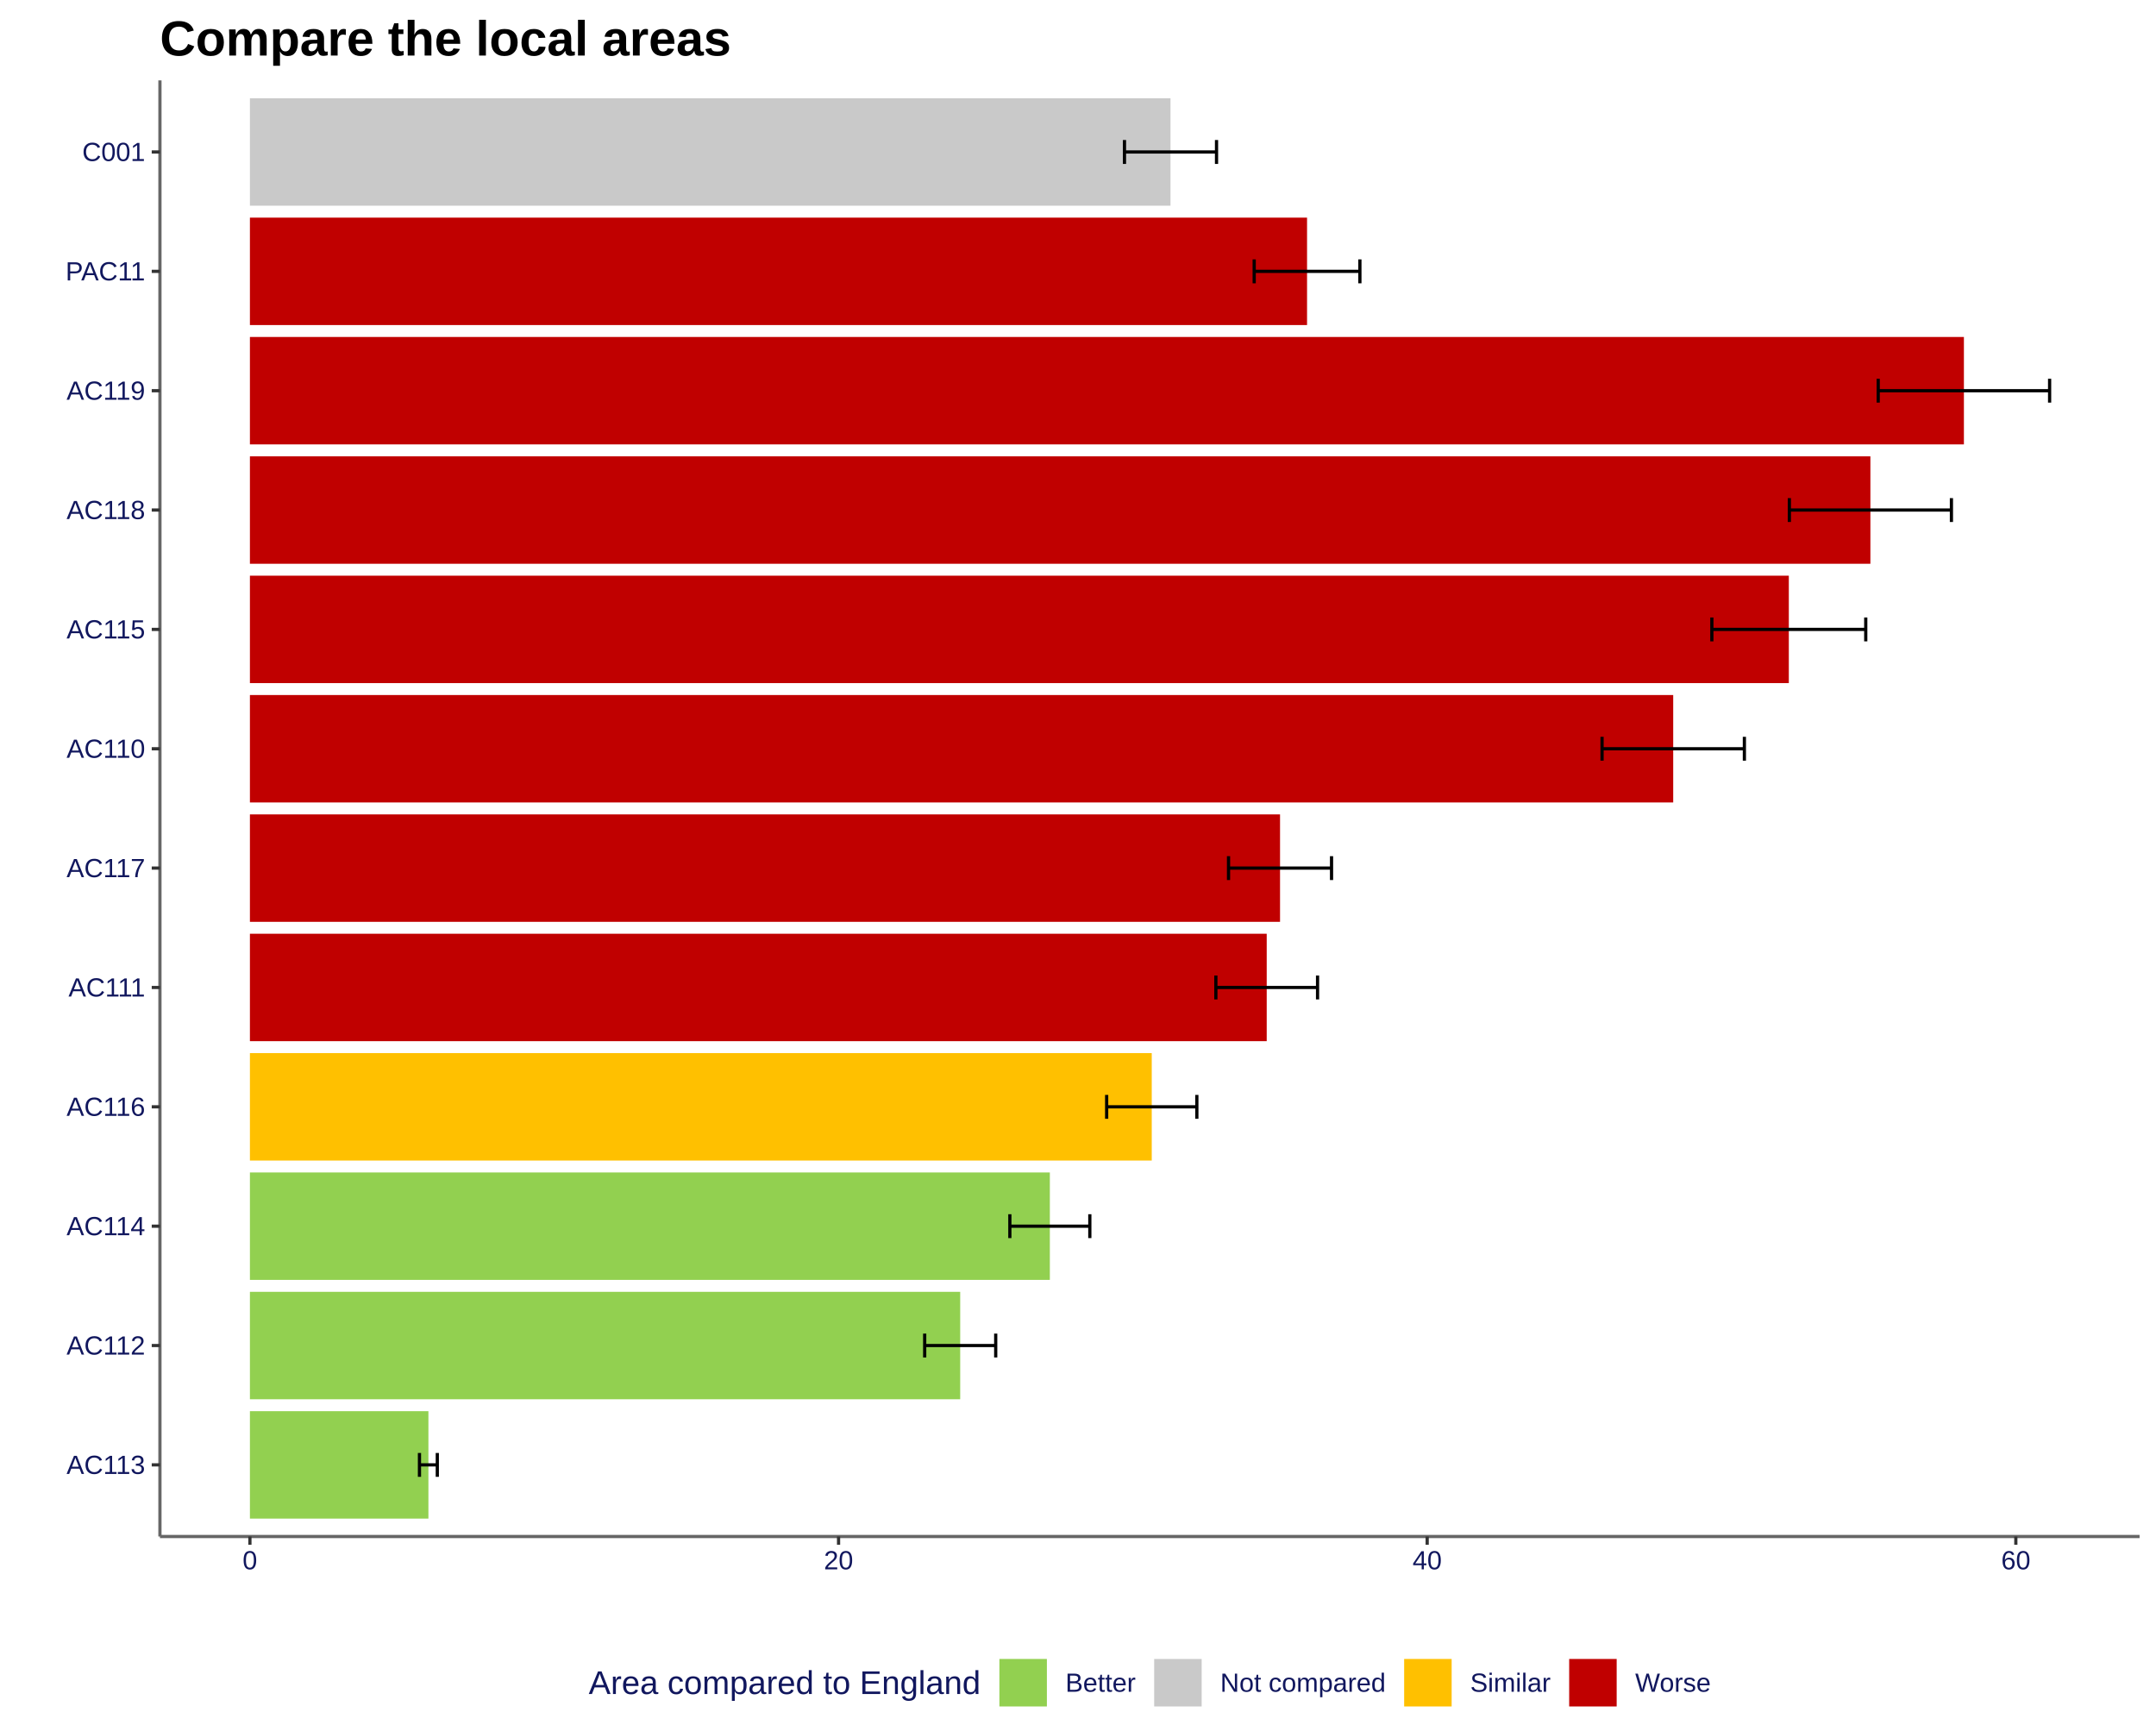
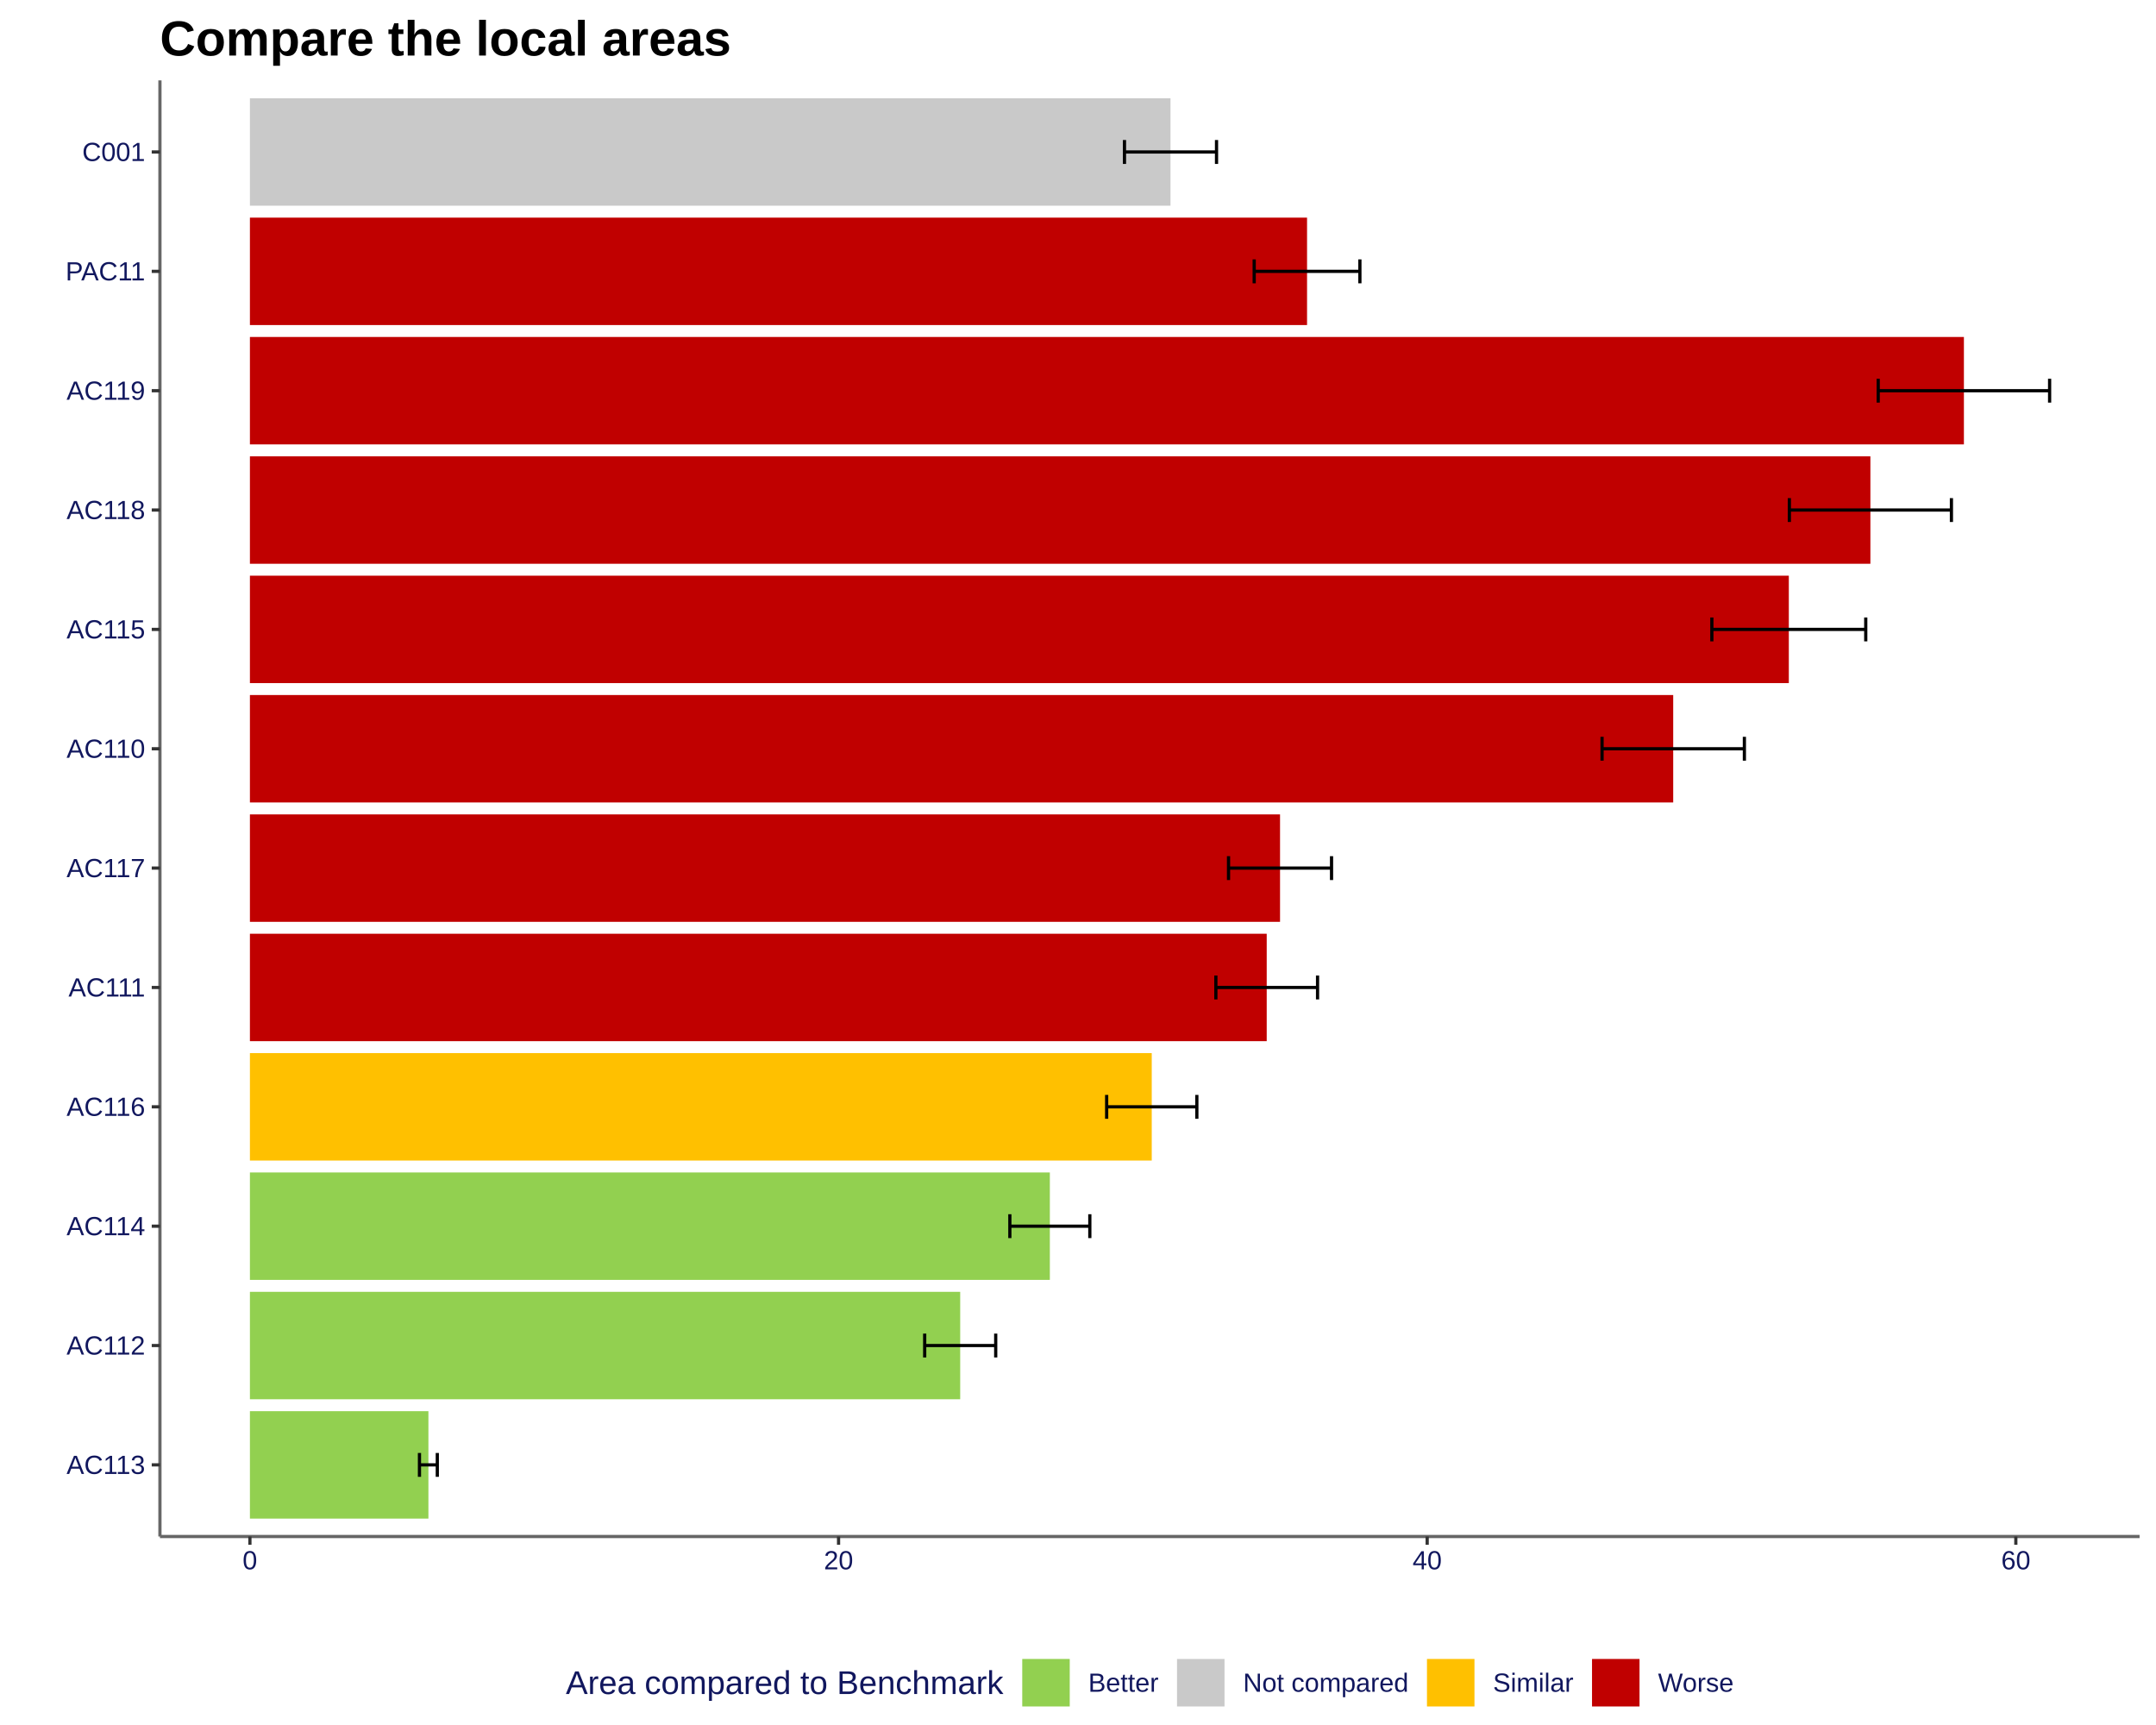
<svg xmlns="http://www.w3.org/2000/svg" viewBox="0 0 720.00 576.00">
  <defs>
    <style type="text/css">
    line, polyline, polygon, path, rect, circle {
      fill: none;
      stroke: #000000;
      stroke-linecap: round;
      stroke-linejoin: round;
      stroke-miterlimit: 10.00;
    }
  </style>
  </defs>
  <rect width="100%" height="100%" style="stroke: none; fill: #FFFFFF;" />
  <defs>
    <clipPath id="cpNTMuNDF8NzE0LjUyfDUxMy4wNnwyNi44NA==">
      <rect x="53.41" y="26.84" width="661.11" height="486.22" />
    </clipPath>
  </defs>
  <rect x="83.46" y="471.21" width="59.61" height="35.87" style="stroke-width: 1.07; stroke: none; stroke-linecap: square; stroke-linejoin: miter; fill: #92D050;" clip-path="url(#cpNTMuNDF8NzE0LjUyfDUxMy4wNnwyNi44NA==)" />
  <rect x="83.46" y="431.36" width="237.20" height="35.87" style="stroke-width: 1.07; stroke: none; stroke-linecap: square; stroke-linejoin: miter; fill: #92D050;" clip-path="url(#cpNTMuNDF8NzE0LjUyfDUxMy4wNnwyNi44NA==)" />
  <rect x="83.46" y="391.50" width="267.14" height="35.87" style="stroke-width: 1.07; stroke: none; stroke-linecap: square; stroke-linejoin: miter; fill: #92D050;" clip-path="url(#cpNTMuNDF8NzE0LjUyfDUxMy4wNnwyNi44NA==)" />
  <rect x="83.46" y="351.65" width="301.17" height="35.87" style="stroke-width: 1.07; stroke: none; stroke-linecap: square; stroke-linejoin: miter; fill: #FFC000;" clip-path="url(#cpNTMuNDF8NzE0LjUyfDUxMy4wNnwyNi44NA==)" />
  <rect x="83.46" y="311.79" width="339.56" height="35.87" style="stroke-width: 1.07; stroke: none; stroke-linecap: square; stroke-linejoin: miter; fill: #C00000;" clip-path="url(#cpNTMuNDF8NzE0LjUyfDUxMy4wNnwyNi44NA==)" />
  <rect x="83.46" y="271.94" width="344.01" height="35.87" style="stroke-width: 1.07; stroke: none; stroke-linecap: square; stroke-linejoin: miter; fill: #C00000;" clip-path="url(#cpNTMuNDF8NzE0LjUyfDUxMy4wNnwyNi44NA==)" />
  <rect x="83.46" y="232.08" width="475.31" height="35.87" style="stroke-width: 1.07; stroke: none; stroke-linecap: square; stroke-linejoin: miter; fill: #C00000;" clip-path="url(#cpNTMuNDF8NzE0LjUyfDUxMy4wNnwyNi44NA==)" />
  <rect x="83.46" y="192.23" width="513.92" height="35.87" style="stroke-width: 1.07; stroke: none; stroke-linecap: square; stroke-linejoin: miter; fill: #C00000;" clip-path="url(#cpNTMuNDF8NzE0LjUyfDUxMy4wNnwyNi44NA==)" />
  <rect x="83.46" y="152.38" width="541.16" height="35.87" style="stroke-width: 1.07; stroke: none; stroke-linecap: square; stroke-linejoin: miter; fill: #C00000;" clip-path="url(#cpNTMuNDF8NzE0LjUyfDUxMy4wNnwyNi44NA==)" />
  <rect x="83.46" y="112.52" width="572.39" height="35.87" style="stroke-width: 1.07; stroke: none; stroke-linecap: square; stroke-linejoin: miter; fill: #C00000;" clip-path="url(#cpNTMuNDF8NzE0LjUyfDUxMy4wNnwyNi44NA==)" />
  <rect x="83.46" y="72.67" width="353.03" height="35.87" style="stroke-width: 1.07; stroke: none; stroke-linecap: square; stroke-linejoin: miter; fill: #C00000;" clip-path="url(#cpNTMuNDF8NzE0LjUyfDUxMy4wNnwyNi44NA==)" />
  <rect x="83.46" y="32.81" width="307.43" height="35.87" style="stroke-width: 1.07; stroke: none; stroke-linecap: square; stroke-linejoin: miter; fill: #C9C9C9;" clip-path="url(#cpNTMuNDF8NzE0LjUyfDUxMy4wNnwyNi44NA==)" />
  <polyline points="582.54,254.00 582.54,246.03 " style="stroke-width: 1.07; stroke-linecap: butt;" clip-path="url(#cpNTMuNDF8NzE0LjUyfDUxMy4wNnwyNi44NA==)" />
  <polyline points="582.54,250.02 535.01,250.02 " style="stroke-width: 1.07; stroke-linecap: butt;" clip-path="url(#cpNTMuNDF8NzE0LjUyfDUxMy4wNnwyNi44NA==)" />
  <polyline points="535.01,254.00 535.01,246.03 " style="stroke-width: 1.07; stroke-linecap: butt;" clip-path="url(#cpNTMuNDF8NzE0LjUyfDUxMy4wNnwyNi44NA==)" />
  <polyline points="440.00,333.71 440.00,325.74 " style="stroke-width: 1.07; stroke-linecap: butt;" clip-path="url(#cpNTMuNDF8NzE0LjUyfDUxMy4wNnwyNi44NA==)" />
  <polyline points="440.00,329.73 406.04,329.73 " style="stroke-width: 1.07; stroke-linecap: butt;" clip-path="url(#cpNTMuNDF8NzE0LjUyfDUxMy4wNnwyNi44NA==)" />
  <polyline points="406.04,333.71 406.04,325.74 " style="stroke-width: 1.07; stroke-linecap: butt;" clip-path="url(#cpNTMuNDF8NzE0LjUyfDUxMy4wNnwyNi44NA==)" />
  <polyline points="332.52,453.27 332.52,445.30 " style="stroke-width: 1.07; stroke-linecap: butt;" clip-path="url(#cpNTMuNDF8NzE0LjUyfDUxMy4wNnwyNi44NA==)" />
  <polyline points="332.52,449.29 308.80,449.29 " style="stroke-width: 1.07; stroke-linecap: butt;" clip-path="url(#cpNTMuNDF8NzE0LjUyfDUxMy4wNnwyNi44NA==)" />
  <polyline points="308.80,453.27 308.80,445.30 " style="stroke-width: 1.07; stroke-linecap: butt;" clip-path="url(#cpNTMuNDF8NzE0LjUyfDUxMy4wNnwyNi44NA==)" />
  <polyline points="146.04,493.13 146.04,485.16 " style="stroke-width: 1.07; stroke-linecap: butt;" clip-path="url(#cpNTMuNDF8NzE0LjUyfDUxMy4wNnwyNi44NA==)" />
  <polyline points="146.04,489.14 140.08,489.14 " style="stroke-width: 1.07; stroke-linecap: butt;" clip-path="url(#cpNTMuNDF8NzE0LjUyfDUxMy4wNnwyNi44NA==)" />
  <polyline points="140.08,493.13 140.08,485.16 " style="stroke-width: 1.07; stroke-linecap: butt;" clip-path="url(#cpNTMuNDF8NzE0LjUyfDUxMy4wNnwyNi44NA==)" />
  <polyline points="363.95,413.42 363.95,405.45 " style="stroke-width: 1.07; stroke-linecap: butt;" clip-path="url(#cpNTMuNDF8NzE0LjUyfDUxMy4wNnwyNi44NA==)" />
  <polyline points="363.95,409.44 337.24,409.44 " style="stroke-width: 1.07; stroke-linecap: butt;" clip-path="url(#cpNTMuNDF8NzE0LjUyfDUxMy4wNnwyNi44NA==)" />
  <polyline points="337.24,413.42 337.24,405.45 " style="stroke-width: 1.07; stroke-linecap: butt;" clip-path="url(#cpNTMuNDF8NzE0LjUyfDUxMy4wNnwyNi44NA==)" />
  <polyline points="623.07,214.15 623.07,206.18 " style="stroke-width: 1.07; stroke-linecap: butt;" clip-path="url(#cpNTMuNDF8NzE0LjUyfDUxMy4wNnwyNi44NA==)" />
  <polyline points="623.07,210.16 571.68,210.16 " style="stroke-width: 1.07; stroke-linecap: butt;" clip-path="url(#cpNTMuNDF8NzE0LjUyfDUxMy4wNnwyNi44NA==)" />
  <polyline points="571.68,214.15 571.68,206.18 " style="stroke-width: 1.07; stroke-linecap: butt;" clip-path="url(#cpNTMuNDF8NzE0LjUyfDUxMy4wNnwyNi44NA==)" />
  <polyline points="399.69,373.57 399.69,365.60 " style="stroke-width: 1.07; stroke-linecap: butt;" clip-path="url(#cpNTMuNDF8NzE0LjUyfDUxMy4wNnwyNi44NA==)" />
  <polyline points="399.69,369.58 369.57,369.58 " style="stroke-width: 1.07; stroke-linecap: butt;" clip-path="url(#cpNTMuNDF8NzE0LjUyfDUxMy4wNnwyNi44NA==)" />
  <polyline points="369.57,373.57 369.57,365.60 " style="stroke-width: 1.07; stroke-linecap: butt;" clip-path="url(#cpNTMuNDF8NzE0LjUyfDUxMy4wNnwyNi44NA==)" />
  <polyline points="444.67,293.86 444.67,285.89 " style="stroke-width: 1.07; stroke-linecap: butt;" clip-path="url(#cpNTMuNDF8NzE0LjUyfDUxMy4wNnwyNi44NA==)" />
  <polyline points="444.67,289.87 410.27,289.87 " style="stroke-width: 1.07; stroke-linecap: butt;" clip-path="url(#cpNTMuNDF8NzE0LjUyfDUxMy4wNnwyNi44NA==)" />
  <polyline points="410.27,293.86 410.27,285.89 " style="stroke-width: 1.07; stroke-linecap: butt;" clip-path="url(#cpNTMuNDF8NzE0LjUyfDUxMy4wNnwyNi44NA==)" />
  <polyline points="651.68,174.30 651.68,166.33 " style="stroke-width: 1.07; stroke-linecap: butt;" clip-path="url(#cpNTMuNDF8NzE0LjUyfDUxMy4wNnwyNi44NA==)" />
  <polyline points="651.68,170.31 597.56,170.31 " style="stroke-width: 1.07; stroke-linecap: butt;" clip-path="url(#cpNTMuNDF8NzE0LjUyfDUxMy4wNnwyNi44NA==)" />
  <polyline points="597.56,174.30 597.56,166.33 " style="stroke-width: 1.07; stroke-linecap: butt;" clip-path="url(#cpNTMuNDF8NzE0LjUyfDUxMy4wNnwyNi44NA==)" />
  <polyline points="684.47,134.44 684.47,126.47 " style="stroke-width: 1.07; stroke-linecap: butt;" clip-path="url(#cpNTMuNDF8NzE0LjUyfDUxMy4wNnwyNi44NA==)" />
  <polyline points="684.47,130.46 627.23,130.46 " style="stroke-width: 1.07; stroke-linecap: butt;" clip-path="url(#cpNTMuNDF8NzE0LjUyfDUxMy4wNnwyNi44NA==)" />
  <polyline points="627.23,134.44 627.23,126.47 " style="stroke-width: 1.07; stroke-linecap: butt;" clip-path="url(#cpNTMuNDF8NzE0LjUyfDUxMy4wNnwyNi44NA==)" />
  <polyline points="454.14,94.59 454.14,86.62 " style="stroke-width: 1.07; stroke-linecap: butt;" clip-path="url(#cpNTMuNDF8NzE0LjUyfDUxMy4wNnwyNi44NA==)" />
  <polyline points="454.14,90.60 418.84,90.60 " style="stroke-width: 1.07; stroke-linecap: butt;" clip-path="url(#cpNTMuNDF8NzE0LjUyfDUxMy4wNnwyNi44NA==)" />
  <polyline points="418.84,94.59 418.84,86.62 " style="stroke-width: 1.07; stroke-linecap: butt;" clip-path="url(#cpNTMuNDF8NzE0LjUyfDUxMy4wNnwyNi44NA==)" />
  <polyline points="406.26,54.73 406.26,46.76 " style="stroke-width: 1.07; stroke-linecap: butt;" clip-path="url(#cpNTMuNDF8NzE0LjUyfDUxMy4wNnwyNi44NA==)" />
  <polyline points="406.26,50.75 375.52,50.75 " style="stroke-width: 1.07; stroke-linecap: butt;" clip-path="url(#cpNTMuNDF8NzE0LjUyfDUxMy4wNnwyNi44NA==)" />
  <polyline points="375.52,54.73 375.52,46.76 " style="stroke-width: 1.07; stroke-linecap: butt;" clip-path="url(#cpNTMuNDF8NzE0LjUyfDUxMy4wNnwyNi44NA==)" />
  <defs>
    <clipPath id="cpMC4wMHw3MjAuMDB8NTc2LjAwfDAuMDA=">
      <rect x="0.00" y="0.00" width="720.00" height="576.00" />
    </clipPath>
  </defs>
  <polyline points="53.41,513.06 53.41,26.84 " style="stroke-width: 1.07; stroke: #666666; stroke-linecap: butt;" clip-path="url(#cpMC4wMHw3MjAuMDB8NTc2LjAwfDAuMDA=)" />
  <g clip-path="url(#cpMC4wMHw3MjAuMDB8NTc2LjAwfDAuMDA=)">
    <text x="22.23" y="492.17" style="font-size: 8.80px; fill: #11175E; font-family: Liberation Sans;" textLength="26.25px" lengthAdjust="spacingAndGlyphs">AC113</text>
  </g>
  <g clip-path="url(#cpMC4wMHw3MjAuMDB8NTc2LjAwfDAuMDA=)">
    <text x="22.23" y="452.31" style="font-size: 8.80px; fill: #11175E; font-family: Liberation Sans;" textLength="26.25px" lengthAdjust="spacingAndGlyphs">AC112</text>
  </g>
  <g clip-path="url(#cpMC4wMHw3MjAuMDB8NTc2LjAwfDAuMDA=)">
    <text x="22.23" y="412.46" style="font-size: 8.80px; fill: #11175E; font-family: Liberation Sans;" textLength="26.25px" lengthAdjust="spacingAndGlyphs">AC114</text>
  </g>
  <g clip-path="url(#cpMC4wMHw3MjAuMDB8NTc2LjAwfDAuMDA=)">
    <text x="22.23" y="372.60" style="font-size: 8.80px; fill: #11175E; font-family: Liberation Sans;" textLength="26.25px" lengthAdjust="spacingAndGlyphs">AC116</text>
  </g>
  <g clip-path="url(#cpMC4wMHw3MjAuMDB8NTc2LjAwfDAuMDA=)">
    <text x="22.88" y="332.75" style="font-size: 8.80px; fill: #11175E; font-family: Liberation Sans;" textLength="25.59px" lengthAdjust="spacingAndGlyphs">AC111</text>
  </g>
  <g clip-path="url(#cpMC4wMHw3MjAuMDB8NTc2LjAwfDAuMDA=)">
    <text x="22.23" y="292.90" style="font-size: 8.80px; fill: #11175E; font-family: Liberation Sans;" textLength="26.25px" lengthAdjust="spacingAndGlyphs">AC117</text>
  </g>
  <g clip-path="url(#cpMC4wMHw3MjAuMDB8NTc2LjAwfDAuMDA=)">
    <text x="22.23" y="253.04" style="font-size: 8.80px; fill: #11175E; font-family: Liberation Sans;" textLength="26.25px" lengthAdjust="spacingAndGlyphs">AC110</text>
  </g>
  <g clip-path="url(#cpMC4wMHw3MjAuMDB8NTc2LjAwfDAuMDA=)">
    <text x="22.23" y="213.19" style="font-size: 8.80px; fill: #11175E; font-family: Liberation Sans;" textLength="26.25px" lengthAdjust="spacingAndGlyphs">AC115</text>
  </g>
  <g clip-path="url(#cpMC4wMHw3MjAuMDB8NTc2LjAwfDAuMDA=)">
    <text x="22.23" y="173.33" style="font-size: 8.80px; fill: #11175E; font-family: Liberation Sans;" textLength="26.25px" lengthAdjust="spacingAndGlyphs">AC118</text>
  </g>
  <g clip-path="url(#cpMC4wMHw3MjAuMDB8NTc2LjAwfDAuMDA=)">
    <text x="22.23" y="133.48" style="font-size: 8.80px; fill: #11175E; font-family: Liberation Sans;" textLength="26.25px" lengthAdjust="spacingAndGlyphs">AC119</text>
  </g>
  <g clip-path="url(#cpMC4wMHw3MjAuMDB8NTc2LjAwfDAuMDA=)">
    <text x="21.90" y="93.63" style="font-size: 8.80px; fill: #11175E; font-family: Liberation Sans;" textLength="26.58px" lengthAdjust="spacingAndGlyphs">PAC11</text>
  </g>
  <g clip-path="url(#cpMC4wMHw3MjAuMDB8NTc2LjAwfDAuMDA=)">
    <text x="27.45" y="53.77" style="font-size: 8.80px; fill: #11175E; font-family: Liberation Sans;" textLength="21.03px" lengthAdjust="spacingAndGlyphs">C001</text>
  </g>
  <polyline points="50.67,489.14 53.41,489.14 " style="stroke-width: 1.07; stroke: #333333; stroke-linecap: butt;" clip-path="url(#cpMC4wMHw3MjAuMDB8NTc2LjAwfDAuMDA=)" />
  <polyline points="50.67,449.29 53.41,449.29 " style="stroke-width: 1.07; stroke: #333333; stroke-linecap: butt;" clip-path="url(#cpMC4wMHw3MjAuMDB8NTc2LjAwfDAuMDA=)" />
  <polyline points="50.67,409.44 53.41,409.44 " style="stroke-width: 1.07; stroke: #333333; stroke-linecap: butt;" clip-path="url(#cpMC4wMHw3MjAuMDB8NTc2LjAwfDAuMDA=)" />
  <polyline points="50.67,369.58 53.41,369.58 " style="stroke-width: 1.07; stroke: #333333; stroke-linecap: butt;" clip-path="url(#cpMC4wMHw3MjAuMDB8NTc2LjAwfDAuMDA=)" />
  <polyline points="50.67,329.73 53.41,329.73 " style="stroke-width: 1.07; stroke: #333333; stroke-linecap: butt;" clip-path="url(#cpMC4wMHw3MjAuMDB8NTc2LjAwfDAuMDA=)" />
  <polyline points="50.67,289.87 53.41,289.87 " style="stroke-width: 1.07; stroke: #333333; stroke-linecap: butt;" clip-path="url(#cpMC4wMHw3MjAuMDB8NTc2LjAwfDAuMDA=)" />
  <polyline points="50.67,250.02 53.41,250.02 " style="stroke-width: 1.07; stroke: #333333; stroke-linecap: butt;" clip-path="url(#cpMC4wMHw3MjAuMDB8NTc2LjAwfDAuMDA=)" />
  <polyline points="50.67,210.16 53.41,210.16 " style="stroke-width: 1.07; stroke: #333333; stroke-linecap: butt;" clip-path="url(#cpMC4wMHw3MjAuMDB8NTc2LjAwfDAuMDA=)" />
  <polyline points="50.67,170.31 53.41,170.31 " style="stroke-width: 1.07; stroke: #333333; stroke-linecap: butt;" clip-path="url(#cpMC4wMHw3MjAuMDB8NTc2LjAwfDAuMDA=)" />
  <polyline points="50.67,130.46 53.41,130.46 " style="stroke-width: 1.07; stroke: #333333; stroke-linecap: butt;" clip-path="url(#cpMC4wMHw3MjAuMDB8NTc2LjAwfDAuMDA=)" />
  <polyline points="50.67,90.60 53.41,90.60 " style="stroke-width: 1.07; stroke: #333333; stroke-linecap: butt;" clip-path="url(#cpMC4wMHw3MjAuMDB8NTc2LjAwfDAuMDA=)" />
  <polyline points="50.67,50.75 53.41,50.75 " style="stroke-width: 1.07; stroke: #333333; stroke-linecap: butt;" clip-path="url(#cpMC4wMHw3MjAuMDB8NTc2LjAwfDAuMDA=)" />
  <polyline points="53.41,513.06 714.52,513.06 " style="stroke-width: 1.07; stroke: #666666; stroke-linecap: butt;" clip-path="url(#cpMC4wMHw3MjAuMDB8NTc2LjAwfDAuMDA=)" />
  <polyline points="83.46,515.80 83.46,513.06 " style="stroke-width: 1.07; stroke: #333333; stroke-linecap: butt;" clip-path="url(#cpMC4wMHw3MjAuMDB8NTc2LjAwfDAuMDA=)" />
  <polyline points="280.04,515.80 280.04,513.06 " style="stroke-width: 1.07; stroke: #333333; stroke-linecap: butt;" clip-path="url(#cpMC4wMHw3MjAuMDB8NTc2LjAwfDAuMDA=)" />
  <polyline points="476.61,515.80 476.61,513.06 " style="stroke-width: 1.07; stroke: #333333; stroke-linecap: butt;" clip-path="url(#cpMC4wMHw3MjAuMDB8NTc2LjAwfDAuMDA=)" />
  <polyline points="673.19,515.80 673.19,513.06 " style="stroke-width: 1.07; stroke: #333333; stroke-linecap: butt;" clip-path="url(#cpMC4wMHw3MjAuMDB8NTc2LjAwfDAuMDA=)" />
  <g clip-path="url(#cpMC4wMHw3MjAuMDB8NTc2LjAwfDAuMDA=)">
    <text x="81.01" y="524.03" style="font-size: 8.80px; fill: #11175E; font-family: Liberation Sans;" textLength="4.89px" lengthAdjust="spacingAndGlyphs">0</text>
  </g>
  <g clip-path="url(#cpMC4wMHw3MjAuMDB8NTc2LjAwfDAuMDA=)">
    <text x="275.14" y="524.03" style="font-size: 8.80px; fill: #11175E; font-family: Liberation Sans;" textLength="9.78px" lengthAdjust="spacingAndGlyphs">20</text>
  </g>
  <g clip-path="url(#cpMC4wMHw3MjAuMDB8NTc2LjAwfDAuMDA=)">
    <text x="471.72" y="524.03" style="font-size: 8.80px; fill: #11175E; font-family: Liberation Sans;" textLength="9.78px" lengthAdjust="spacingAndGlyphs">40</text>
  </g>
  <g clip-path="url(#cpMC4wMHw3MjAuMDB8NTc2LjAwfDAuMDA=)">
    <text x="668.30" y="524.03" style="font-size: 8.80px; fill: #11175E; font-family: Liberation Sans;" textLength="9.78px" lengthAdjust="spacingAndGlyphs">60</text>
  </g>
-   <rect x="196.60" y="553.24" width="374.74" height="17.28" style="stroke-width: 1.07; stroke: none; fill: #FFFFFF;" clip-path="url(#cpMC4wMHw3MjAuMDB8NTc2LjAwfDAuMDA=)" />
+   <rect x="188.97" y="553.24" width="389.99" height="17.28" style="stroke-width: 1.07; stroke: none; fill: #FFFFFF;" clip-path="url(#cpMC4wMHw3MjAuMDB8NTc2LjAwfDAuMDA=)" />
  <g clip-path="url(#cpMC4wMHw3MjAuMDB8NTc2LjAwfDAuMDA=)">
-     <text x="196.60" y="565.66" style="font-size: 11.00px; fill: #11175E; font-family: Liberation Sans;" textLength="130.97px" lengthAdjust="spacingAndGlyphs">Area compared to England</text>
+     <text x="188.97" y="565.66" style="font-size: 11.00px; fill: #11175E; font-family: Liberation Sans;" textLength="146.22px" lengthAdjust="spacingAndGlyphs">Area compared to Benchmark</text>
  </g>
-   <rect x="333.04" y="553.24" width="17.28" height="17.28" style="stroke-width: 1.07; stroke: #FFFFFF;" clip-path="url(#cpMC4wMHw3MjAuMDB8NTc2LjAwfDAuMDA=)" />
-   <rect x="333.75" y="553.95" width="15.86" height="15.86" style="stroke-width: 1.07; stroke: none; stroke-linecap: square; stroke-linejoin: miter; fill: #92D050;" clip-path="url(#cpMC4wMHw3MjAuMDB8NTc2LjAwfDAuMDA=)" />
-   <rect x="384.74" y="553.24" width="17.28" height="17.28" style="stroke-width: 1.07; stroke: #FFFFFF;" clip-path="url(#cpMC4wMHw3MjAuMDB8NTc2LjAwfDAuMDA=)" />
-   <rect x="385.44" y="553.95" width="15.86" height="15.86" style="stroke-width: 1.07; stroke: none; stroke-linecap: square; stroke-linejoin: miter; fill: #C9C9C9;" clip-path="url(#cpMC4wMHw3MjAuMDB8NTc2LjAwfDAuMDA=)" />
-   <rect x="468.21" y="553.24" width="17.28" height="17.28" style="stroke-width: 1.07; stroke: #FFFFFF;" clip-path="url(#cpMC4wMHw3MjAuMDB8NTc2LjAwfDAuMDA=)" />
-   <rect x="468.92" y="553.95" width="15.86" height="15.86" style="stroke-width: 1.07; stroke: none; stroke-linecap: square; stroke-linejoin: miter; fill: #FFC000;" clip-path="url(#cpMC4wMHw3MjAuMDB8NTc2LjAwfDAuMDA=)" />
-   <rect x="523.32" y="553.24" width="17.28" height="17.28" style="stroke-width: 1.07; stroke: #FFFFFF;" clip-path="url(#cpMC4wMHw3MjAuMDB8NTc2LjAwfDAuMDA=)" />
-   <rect x="524.03" y="553.95" width="15.86" height="15.86" style="stroke-width: 1.07; stroke: none; stroke-linecap: square; stroke-linejoin: miter; fill: #C00000;" clip-path="url(#cpMC4wMHw3MjAuMDB8NTc2LjAwfDAuMDA=)" />
+   <rect x="340.67" y="553.24" width="17.28" height="17.28" style="stroke-width: 1.07; stroke: #FFFFFF;" clip-path="url(#cpMC4wMHw3MjAuMDB8NTc2LjAwfDAuMDA=)" />
+   <rect x="341.38" y="553.95" width="15.86" height="15.86" style="stroke-width: 1.07; stroke: none; stroke-linecap: square; stroke-linejoin: miter; fill: #92D050;" clip-path="url(#cpMC4wMHw3MjAuMDB8NTc2LjAwfDAuMDA=)" />
+   <rect x="392.36" y="553.24" width="17.28" height="17.28" style="stroke-width: 1.07; stroke: #FFFFFF;" clip-path="url(#cpMC4wMHw3MjAuMDB8NTc2LjAwfDAuMDA=)" />
+   <rect x="393.07" y="553.95" width="15.86" height="15.86" style="stroke-width: 1.07; stroke: none; stroke-linecap: square; stroke-linejoin: miter; fill: #C9C9C9;" clip-path="url(#cpMC4wMHw3MjAuMDB8NTc2LjAwfDAuMDA=)" />
+   <rect x="475.83" y="553.24" width="17.28" height="17.28" style="stroke-width: 1.07; stroke: #FFFFFF;" clip-path="url(#cpMC4wMHw3MjAuMDB8NTc2LjAwfDAuMDA=)" />
+   <rect x="476.54" y="553.95" width="15.86" height="15.86" style="stroke-width: 1.07; stroke: none; stroke-linecap: square; stroke-linejoin: miter; fill: #FFC000;" clip-path="url(#cpMC4wMHw3MjAuMDB8NTc2LjAwfDAuMDA=)" />
+   <rect x="530.95" y="553.24" width="17.28" height="17.28" style="stroke-width: 1.07; stroke: #FFFFFF;" clip-path="url(#cpMC4wMHw3MjAuMDB8NTc2LjAwfDAuMDA=)" />
+   <rect x="531.66" y="553.95" width="15.86" height="15.86" style="stroke-width: 1.07; stroke: none; stroke-linecap: square; stroke-linejoin: miter; fill: #C00000;" clip-path="url(#cpMC4wMHw3MjAuMDB8NTc2LjAwfDAuMDA=)" />
  <g clip-path="url(#cpMC4wMHw3MjAuMDB8NTc2LjAwfDAuMDA=)">
-     <text x="355.80" y="564.90" style="font-size: 8.80px; fill: #11175E; font-family: Liberation Sans;" textLength="23.45px" lengthAdjust="spacingAndGlyphs">Better</text>
+     <text x="363.43" y="564.90" style="font-size: 8.80px; fill: #11175E; font-family: Liberation Sans;" textLength="23.45px" lengthAdjust="spacingAndGlyphs">Better</text>
  </g>
  <g clip-path="url(#cpMC4wMHw3MjAuMDB8NTc2LjAwfDAuMDA=)">
-     <text x="407.50" y="564.90" style="font-size: 8.80px; fill: #11175E; font-family: Liberation Sans;" textLength="55.23px" lengthAdjust="spacingAndGlyphs">Not compared</text>
+     <text x="415.12" y="564.90" style="font-size: 8.80px; fill: #11175E; font-family: Liberation Sans;" textLength="55.23px" lengthAdjust="spacingAndGlyphs">Not compared</text>
  </g>
  <g clip-path="url(#cpMC4wMHw3MjAuMDB8NTc2LjAwfDAuMDA=)">
-     <text x="490.97" y="564.90" style="font-size: 8.80px; fill: #11175E; font-family: Liberation Sans;" textLength="26.88px" lengthAdjust="spacingAndGlyphs">Similar</text>
+     <text x="498.59" y="564.90" style="font-size: 8.80px; fill: #11175E; font-family: Liberation Sans;" textLength="26.88px" lengthAdjust="spacingAndGlyphs">Similar</text>
  </g>
  <g clip-path="url(#cpMC4wMHw3MjAuMDB8NTc2LjAwfDAuMDA=)">
-     <text x="546.08" y="564.90" style="font-size: 8.80px; fill: #11175E; font-family: Liberation Sans;" textLength="25.25px" lengthAdjust="spacingAndGlyphs">Worse</text>
+     <text x="553.71" y="564.90" style="font-size: 8.80px; fill: #11175E; font-family: Liberation Sans;" textLength="25.25px" lengthAdjust="spacingAndGlyphs">Worse</text>
  </g>
  <g clip-path="url(#cpMC4wMHw3MjAuMDB8NTc2LjAwfDAuMDA=)">
    <text x="53.41" y="18.55" style="font-size: 16.50px; font-weight: bold; font-family: Liberation Sans;" textLength="190.69px" lengthAdjust="spacingAndGlyphs">Compare the local areas</text>
  </g>
</svg>
